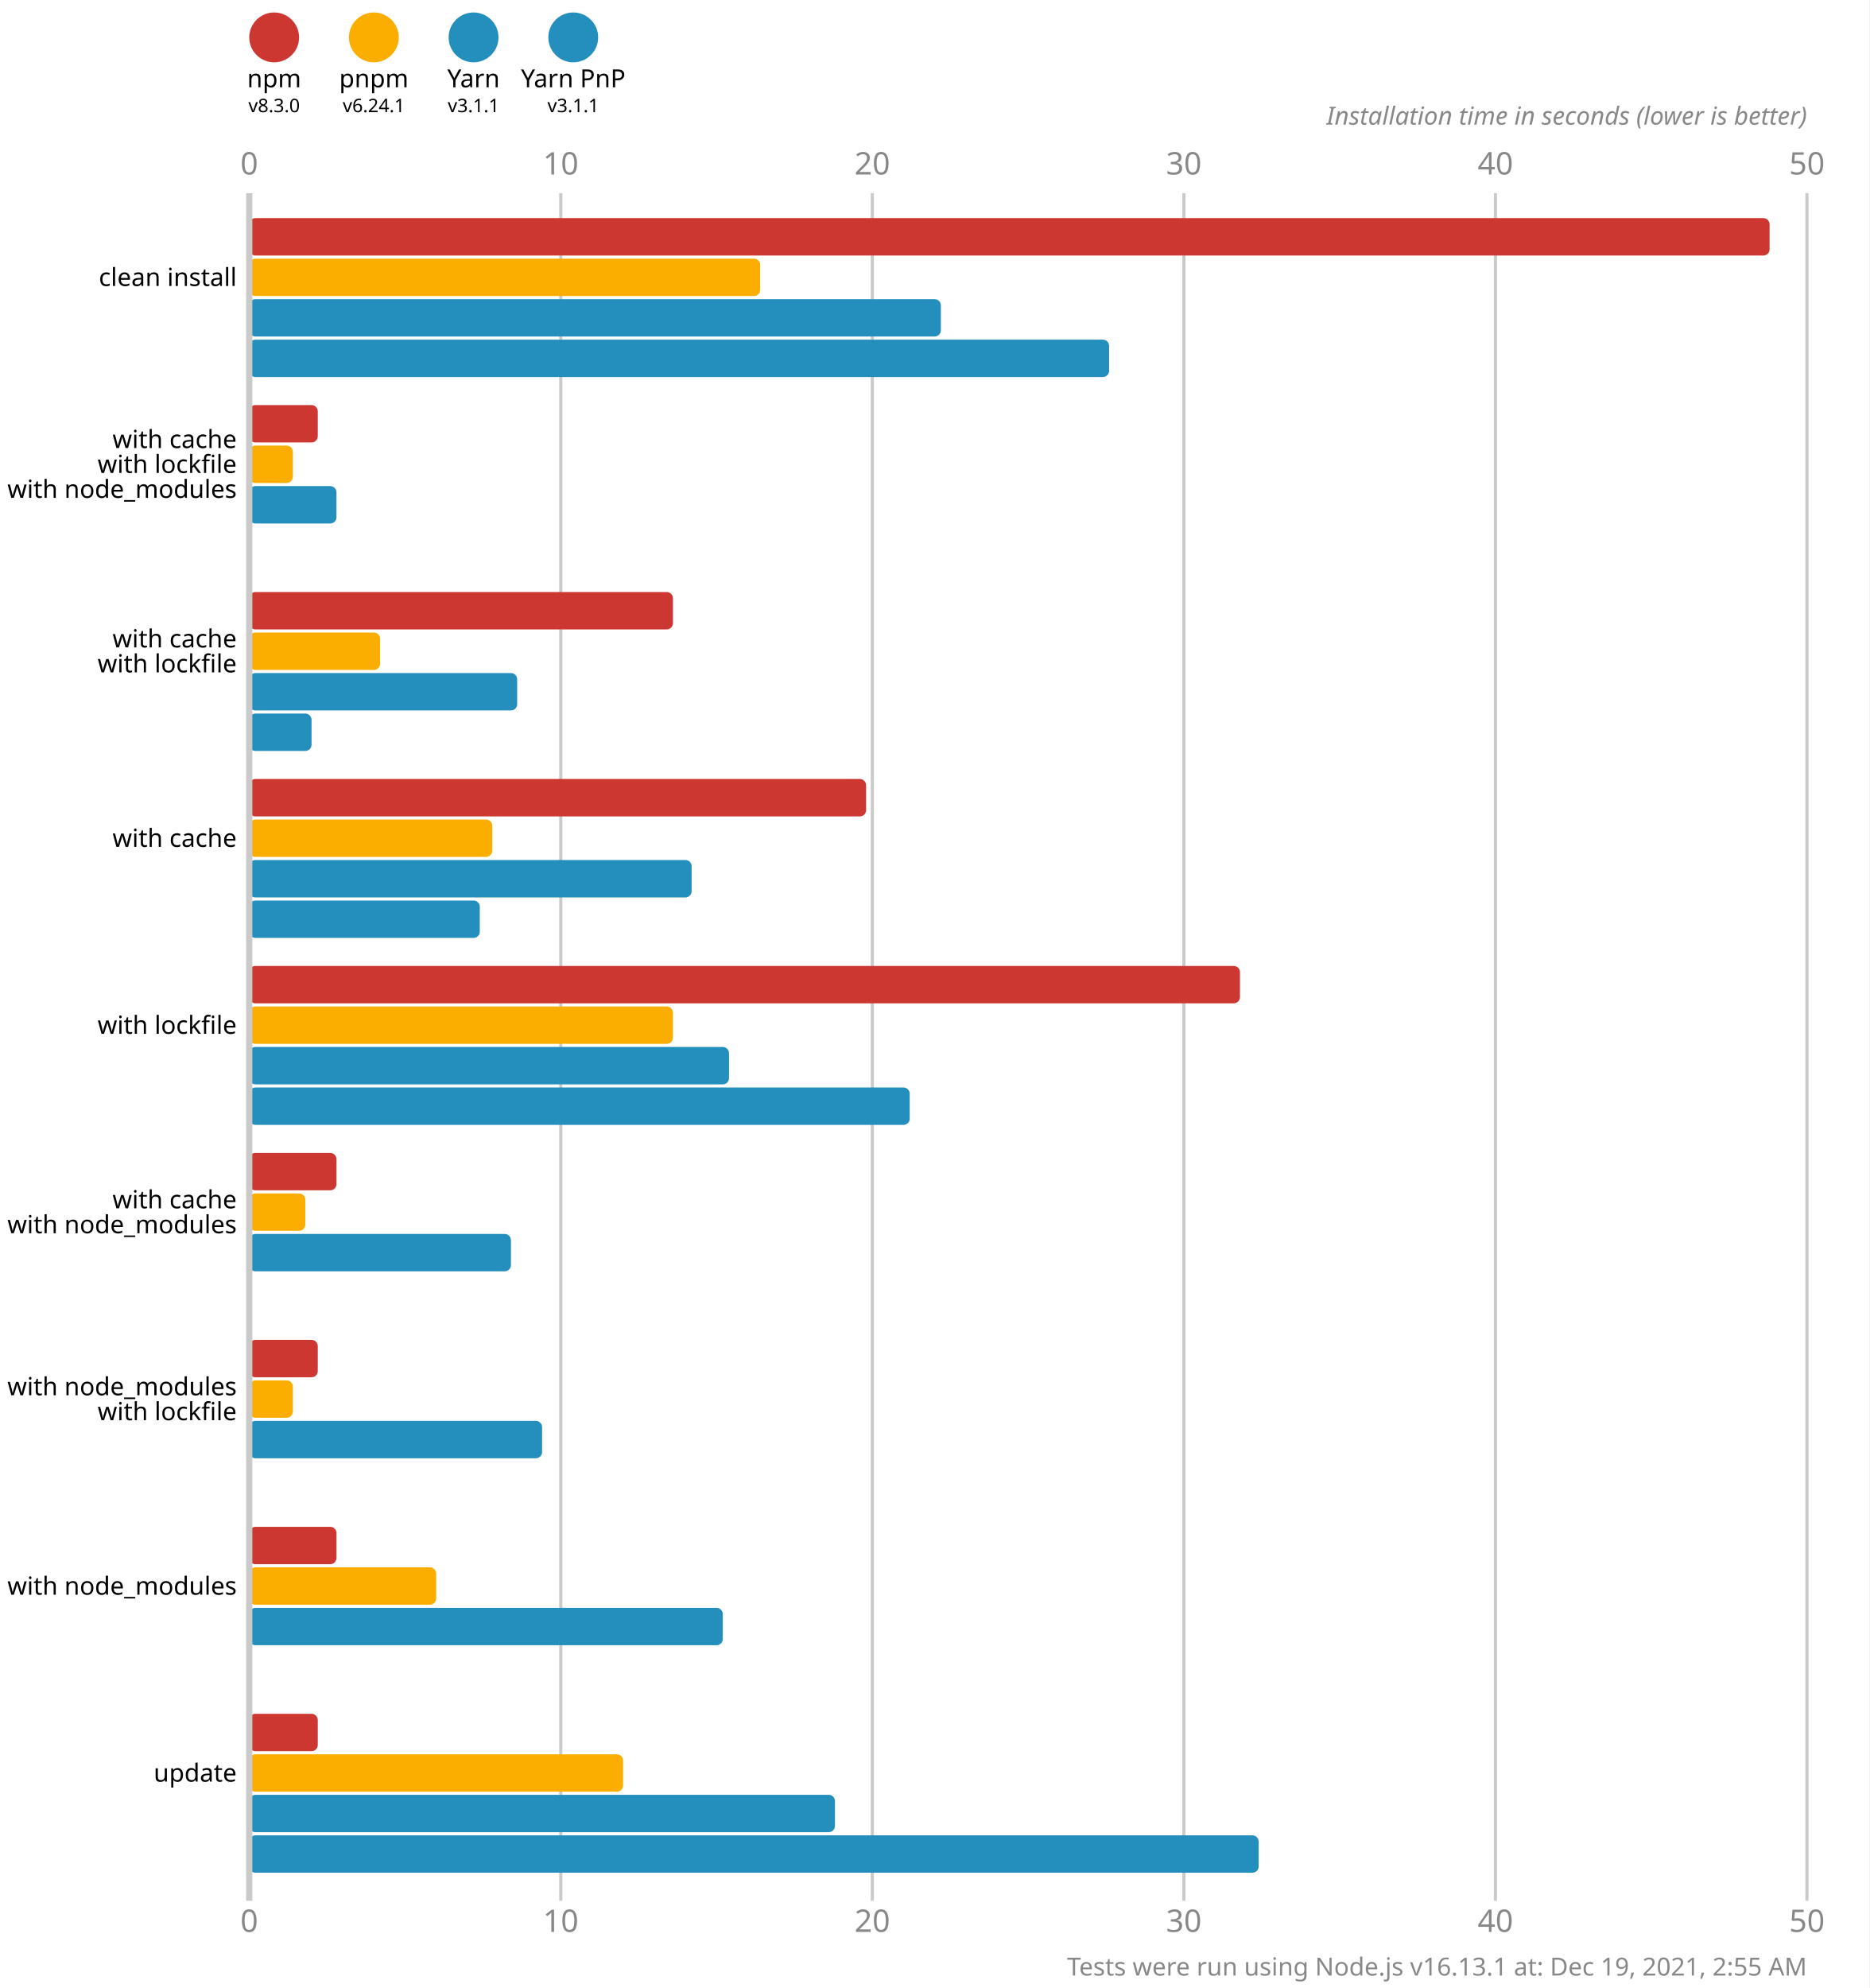
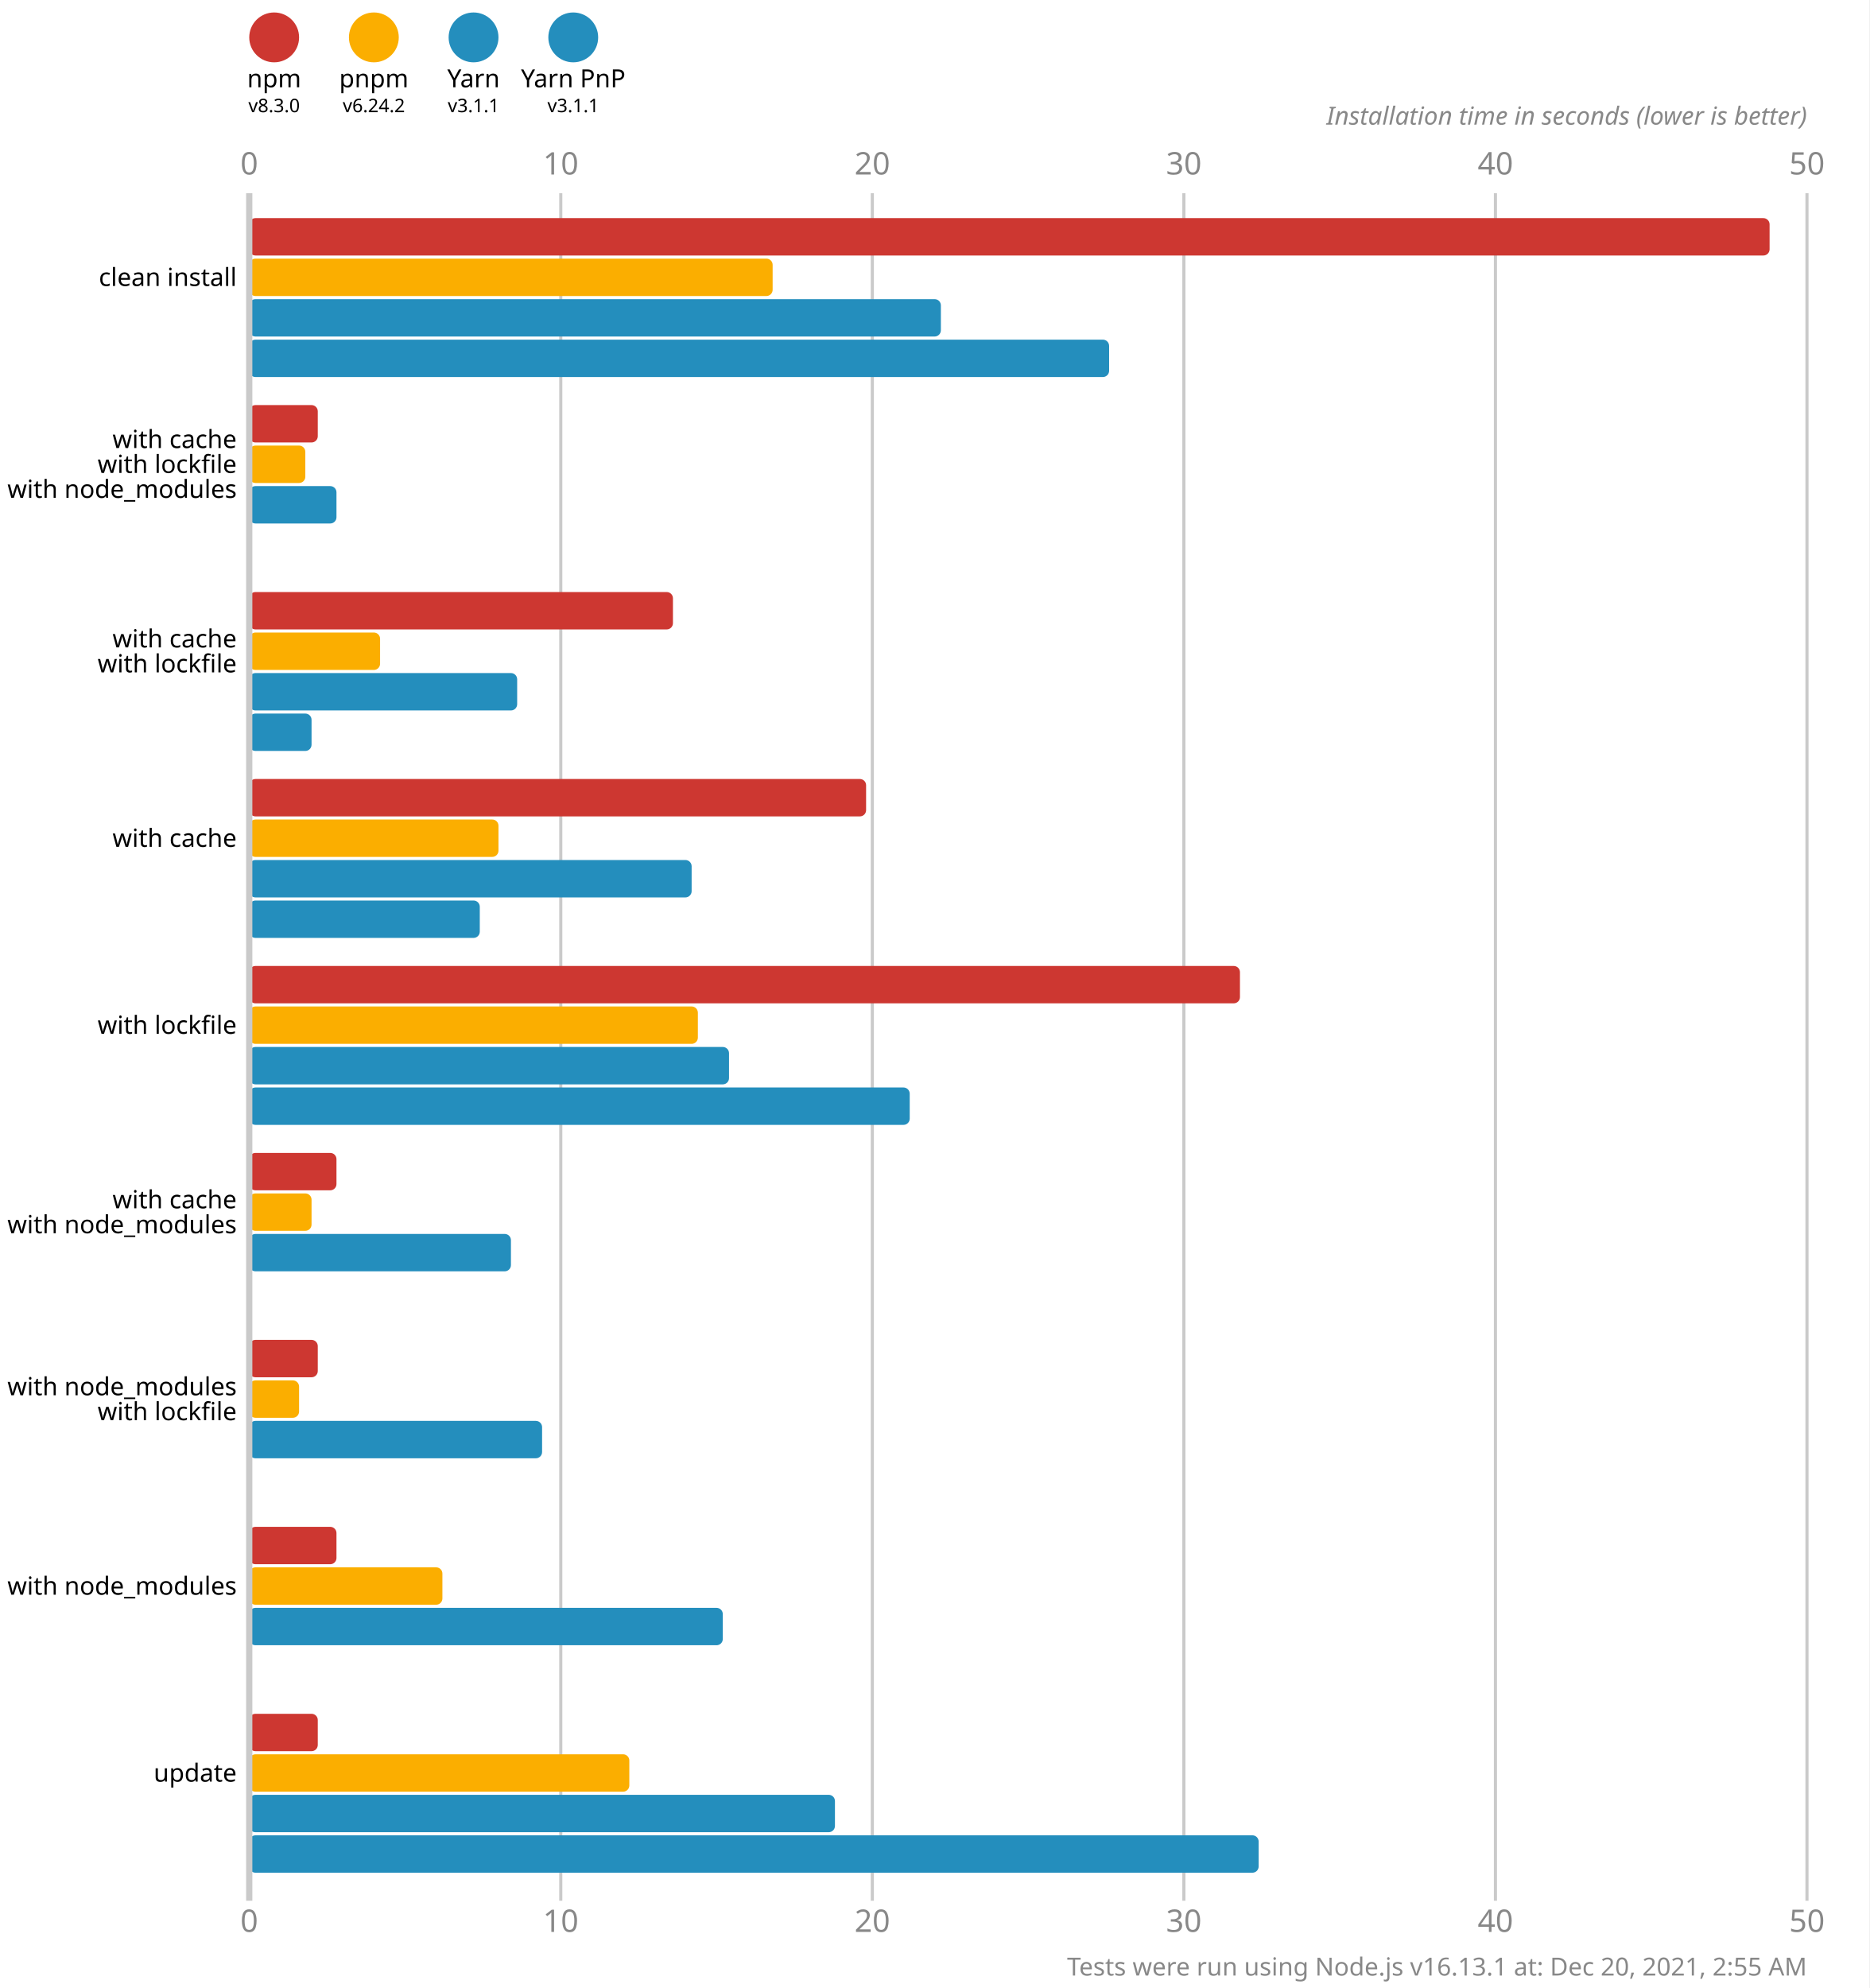
<svg xmlns="http://www.w3.org/2000/svg" version="1.1" viewBox="0 0 300 319">
  <style>
    .font { font-family: sans-serif; }
    .s3 { font-size: 3px; }
    .s4 { font-size: 4px; }
    .s5 { font-size: 5px; }
    .line { stroke: #cacaca; }
    .width { stroke-width: 0.5; }
    .text { fill: #888; }
  </style>
  <rect x="0" y="0" width="300" height="319" fill="#fff" />
  <circle cx="44" cy="6" r="4" fill="#cd3731" />
  <text x="44" y="14" class="font s4" text-anchor="middle">npm</text>
  <text x="44" y="18" class="font s3" text-anchor="middle">v8.3.0</text>
  <circle cx="60" cy="6" r="4" fill="#fbae00" />
  <text x="60" y="14" class="font s4" text-anchor="middle">pnpm</text>
-   <text x="60" y="18" class="font s3" text-anchor="middle">v6.24.1</text>
+   <text x="60" y="18" class="font s3" text-anchor="middle">v6.24.2</text>
  <circle cx="76" cy="6" r="4" fill="#248ebd" />
  <text x="76" y="14" class="font s4" text-anchor="middle">Yarn</text>
  <text x="76" y="18" class="font s3" text-anchor="middle">v3.1.1</text>
  <circle cx="92" cy="6" r="4" fill="#248ebd" />
  <text x="92" y="14" class="font s4" text-anchor="middle">Yarn PnP</text>
  <text x="92" y="18" class="font s3" text-anchor="middle">v3.1.1</text>
  <text x="40" y="28" class="font s5 text" text-anchor="middle">0</text>
  <text x="40" y="310" class="font s5 text" text-anchor="middle">0</text>
  <line x1="90" y1="31" x2="90" y2="305" class="line width" />
  <text x="90" y="28" class="font s5 text" text-anchor="middle">10</text>
  <text x="90" y="310" class="font s5 text" text-anchor="middle">10</text>
  <line x1="140" y1="31" x2="140" y2="305" class="line width" />
  <text x="140" y="28" class="font s5 text" text-anchor="middle">20</text>
  <text x="140" y="310" class="font s5 text" text-anchor="middle">20</text>
  <line x1="190" y1="31" x2="190" y2="305" class="line width" />
  <text x="190" y="28" class="font s5 text" text-anchor="middle">30</text>
  <text x="190" y="310" class="font s5 text" text-anchor="middle">30</text>
  <line x1="240" y1="31" x2="240" y2="305" class="line width" />
  <text x="240" y="28" class="font s5 text" text-anchor="middle">40</text>
  <text x="240" y="310" class="font s5 text" text-anchor="middle">40</text>
  <line x1="290" y1="31" x2="290" y2="305" class="line width" />
  <text x="290" y="28" class="font s5 text" text-anchor="middle">50</text>
  <text x="290" y="310" class="font s5 text" text-anchor="middle">50</text>
  <text x="290" y="20" class="font s4 text" font-style="italic" text-anchor="end">Installation time in seconds (lower is better)</text>
  <rect x="40" y="35" width="244" height="6" fill="#cd3731" rx="1" ry="1" />
-   <rect x="40" y="41.5" width="82" height="6" fill="#fbae00" rx="1" ry="1" />
+   <rect x="40" y="41.5" width="84" height="6" fill="#fbae00" rx="1" ry="1" />
  <rect x="40" y="48" width="111" height="6" fill="#248ebd" rx="1" ry="1" />
  <rect x="40" y="54.5" width="138" height="6" fill="#248ebd" rx="1" ry="1" />
  <rect x="40" y="65" width="11" height="6" fill="#cd3731" rx="1" ry="1" />
-   <rect x="40" y="71.5" width="7" height="6" fill="#fbae00" rx="1" ry="1" />
+   <rect x="40" y="71.5" width="9" height="6" fill="#fbae00" rx="1" ry="1" />
  <rect x="40" y="78" width="14" height="6" fill="#248ebd" rx="1" ry="1" />
  <rect x="40" y="84.5" width="0" height="6" fill="#248ebd" rx="1" ry="1" />
  <rect x="40" y="95" width="68" height="6" fill="#cd3731" rx="1" ry="1" />
  <rect x="40" y="101.5" width="21" height="6" fill="#fbae00" rx="1" ry="1" />
  <rect x="40" y="108" width="43" height="6" fill="#248ebd" rx="1" ry="1" />
  <rect x="40" y="114.5" width="10" height="6" fill="#248ebd" rx="1" ry="1" />
  <rect x="40" y="125" width="99" height="6" fill="#cd3731" rx="1" ry="1" />
-   <rect x="40" y="131.5" width="39" height="6" fill="#fbae00" rx="1" ry="1" />
+   <rect x="40" y="131.5" width="40" height="6" fill="#fbae00" rx="1" ry="1" />
  <rect x="40" y="138" width="71" height="6" fill="#248ebd" rx="1" ry="1" />
  <rect x="40" y="144.5" width="37" height="6" fill="#248ebd" rx="1" ry="1" />
  <rect x="40" y="155" width="159" height="6" fill="#cd3731" rx="1" ry="1" />
-   <rect x="40" y="161.5" width="68" height="6" fill="#fbae00" rx="1" ry="1" />
+   <rect x="40" y="161.5" width="72" height="6" fill="#fbae00" rx="1" ry="1" />
  <rect x="40" y="168" width="77" height="6" fill="#248ebd" rx="1" ry="1" />
  <rect x="40" y="174.5" width="106" height="6" fill="#248ebd" rx="1" ry="1" />
  <rect x="40" y="185" width="14" height="6" fill="#cd3731" rx="1" ry="1" />
-   <rect x="40" y="191.5" width="9" height="6" fill="#fbae00" rx="1" ry="1" />
+   <rect x="40" y="191.5" width="10" height="6" fill="#fbae00" rx="1" ry="1" />
  <rect x="40" y="198" width="42" height="6" fill="#248ebd" rx="1" ry="1" />
  <rect x="40" y="204.5" width="0" height="6" fill="#248ebd" rx="1" ry="1" />
  <rect x="40" y="215" width="11" height="6" fill="#cd3731" rx="1" ry="1" />
-   <rect x="40" y="221.5" width="7" height="6" fill="#fbae00" rx="1" ry="1" />
+   <rect x="40" y="221.5" width="8" height="6" fill="#fbae00" rx="1" ry="1" />
  <rect x="40" y="228" width="47" height="6" fill="#248ebd" rx="1" ry="1" />
  <rect x="40" y="234.5" width="0" height="6" fill="#248ebd" rx="1" ry="1" />
  <rect x="40" y="245" width="14" height="6" fill="#cd3731" rx="1" ry="1" />
-   <rect x="40" y="251.5" width="30" height="6" fill="#fbae00" rx="1" ry="1" />
+   <rect x="40" y="251.5" width="31" height="6" fill="#fbae00" rx="1" ry="1" />
  <rect x="40" y="258" width="76" height="6" fill="#248ebd" rx="1" ry="1" />
  <rect x="40" y="264.5" width="0" height="6" fill="#248ebd" rx="1" ry="1" />
  <rect x="40" y="275" width="11" height="6" fill="#cd3731" rx="1" ry="1" />
-   <rect x="40" y="281.5" width="60" height="6" fill="#fbae00" rx="1" ry="1" />
+   <rect x="40" y="281.5" width="61" height="6" fill="#fbae00" rx="1" ry="1" />
  <rect x="40" y="288" width="94" height="6" fill="#248ebd" rx="1" ry="1" />
  <rect x="40" y="294.5" width="162" height="6" fill="#248ebd" rx="1" ry="1" />
  <line x1="40" y1="31" x2="40" y2="305" class="line" />
  <text x="38" y="44.5" class="font s4" dominant-baseline="middle" text-anchor="end">clean install</text>
  <text x="38" y="70.5" class="font s4" dominant-baseline="middle" text-anchor="end">with cache</text>
  <text x="38" y="74.5" class="font s4" dominant-baseline="middle" text-anchor="end">with lockfile</text>
  <text x="38" y="78.5" class="font s4" dominant-baseline="middle" text-anchor="end">with node_modules</text>
  <text x="38" y="102.5" class="font s4" dominant-baseline="middle" text-anchor="end">with cache</text>
  <text x="38" y="106.5" class="font s4" dominant-baseline="middle" text-anchor="end">with lockfile</text>
  <text x="38" y="134.5" class="font s4" dominant-baseline="middle" text-anchor="end">with cache</text>
  <text x="38" y="164.5" class="font s4" dominant-baseline="middle" text-anchor="end">with lockfile</text>
  <text x="38" y="192.5" class="font s4" dominant-baseline="middle" text-anchor="end">with cache</text>
  <text x="38" y="196.5" class="font s4" dominant-baseline="middle" text-anchor="end">with node_modules</text>
  <text x="38" y="222.5" class="font s4" dominant-baseline="middle" text-anchor="end">with node_modules</text>
  <text x="38" y="226.5" class="font s4" dominant-baseline="middle" text-anchor="end">with lockfile</text>
  <text x="38" y="254.5" class="font s4" dominant-baseline="middle" text-anchor="end">with node_modules</text>
  <text x="38" y="284.5" class="font s4" dominant-baseline="middle" text-anchor="end">update</text>
-   <text x="290" y="317" class="font s4 text" text-anchor="end">Tests were run using Node.js v16.13.1 at: Dec 19, 2021, 2:55 AM</text>
+   <text x="290" y="317" class="font s4 text" text-anchor="end">Tests were run using Node.js v16.13.1 at: Dec 20, 2021, 2:55 AM</text>
</svg>
